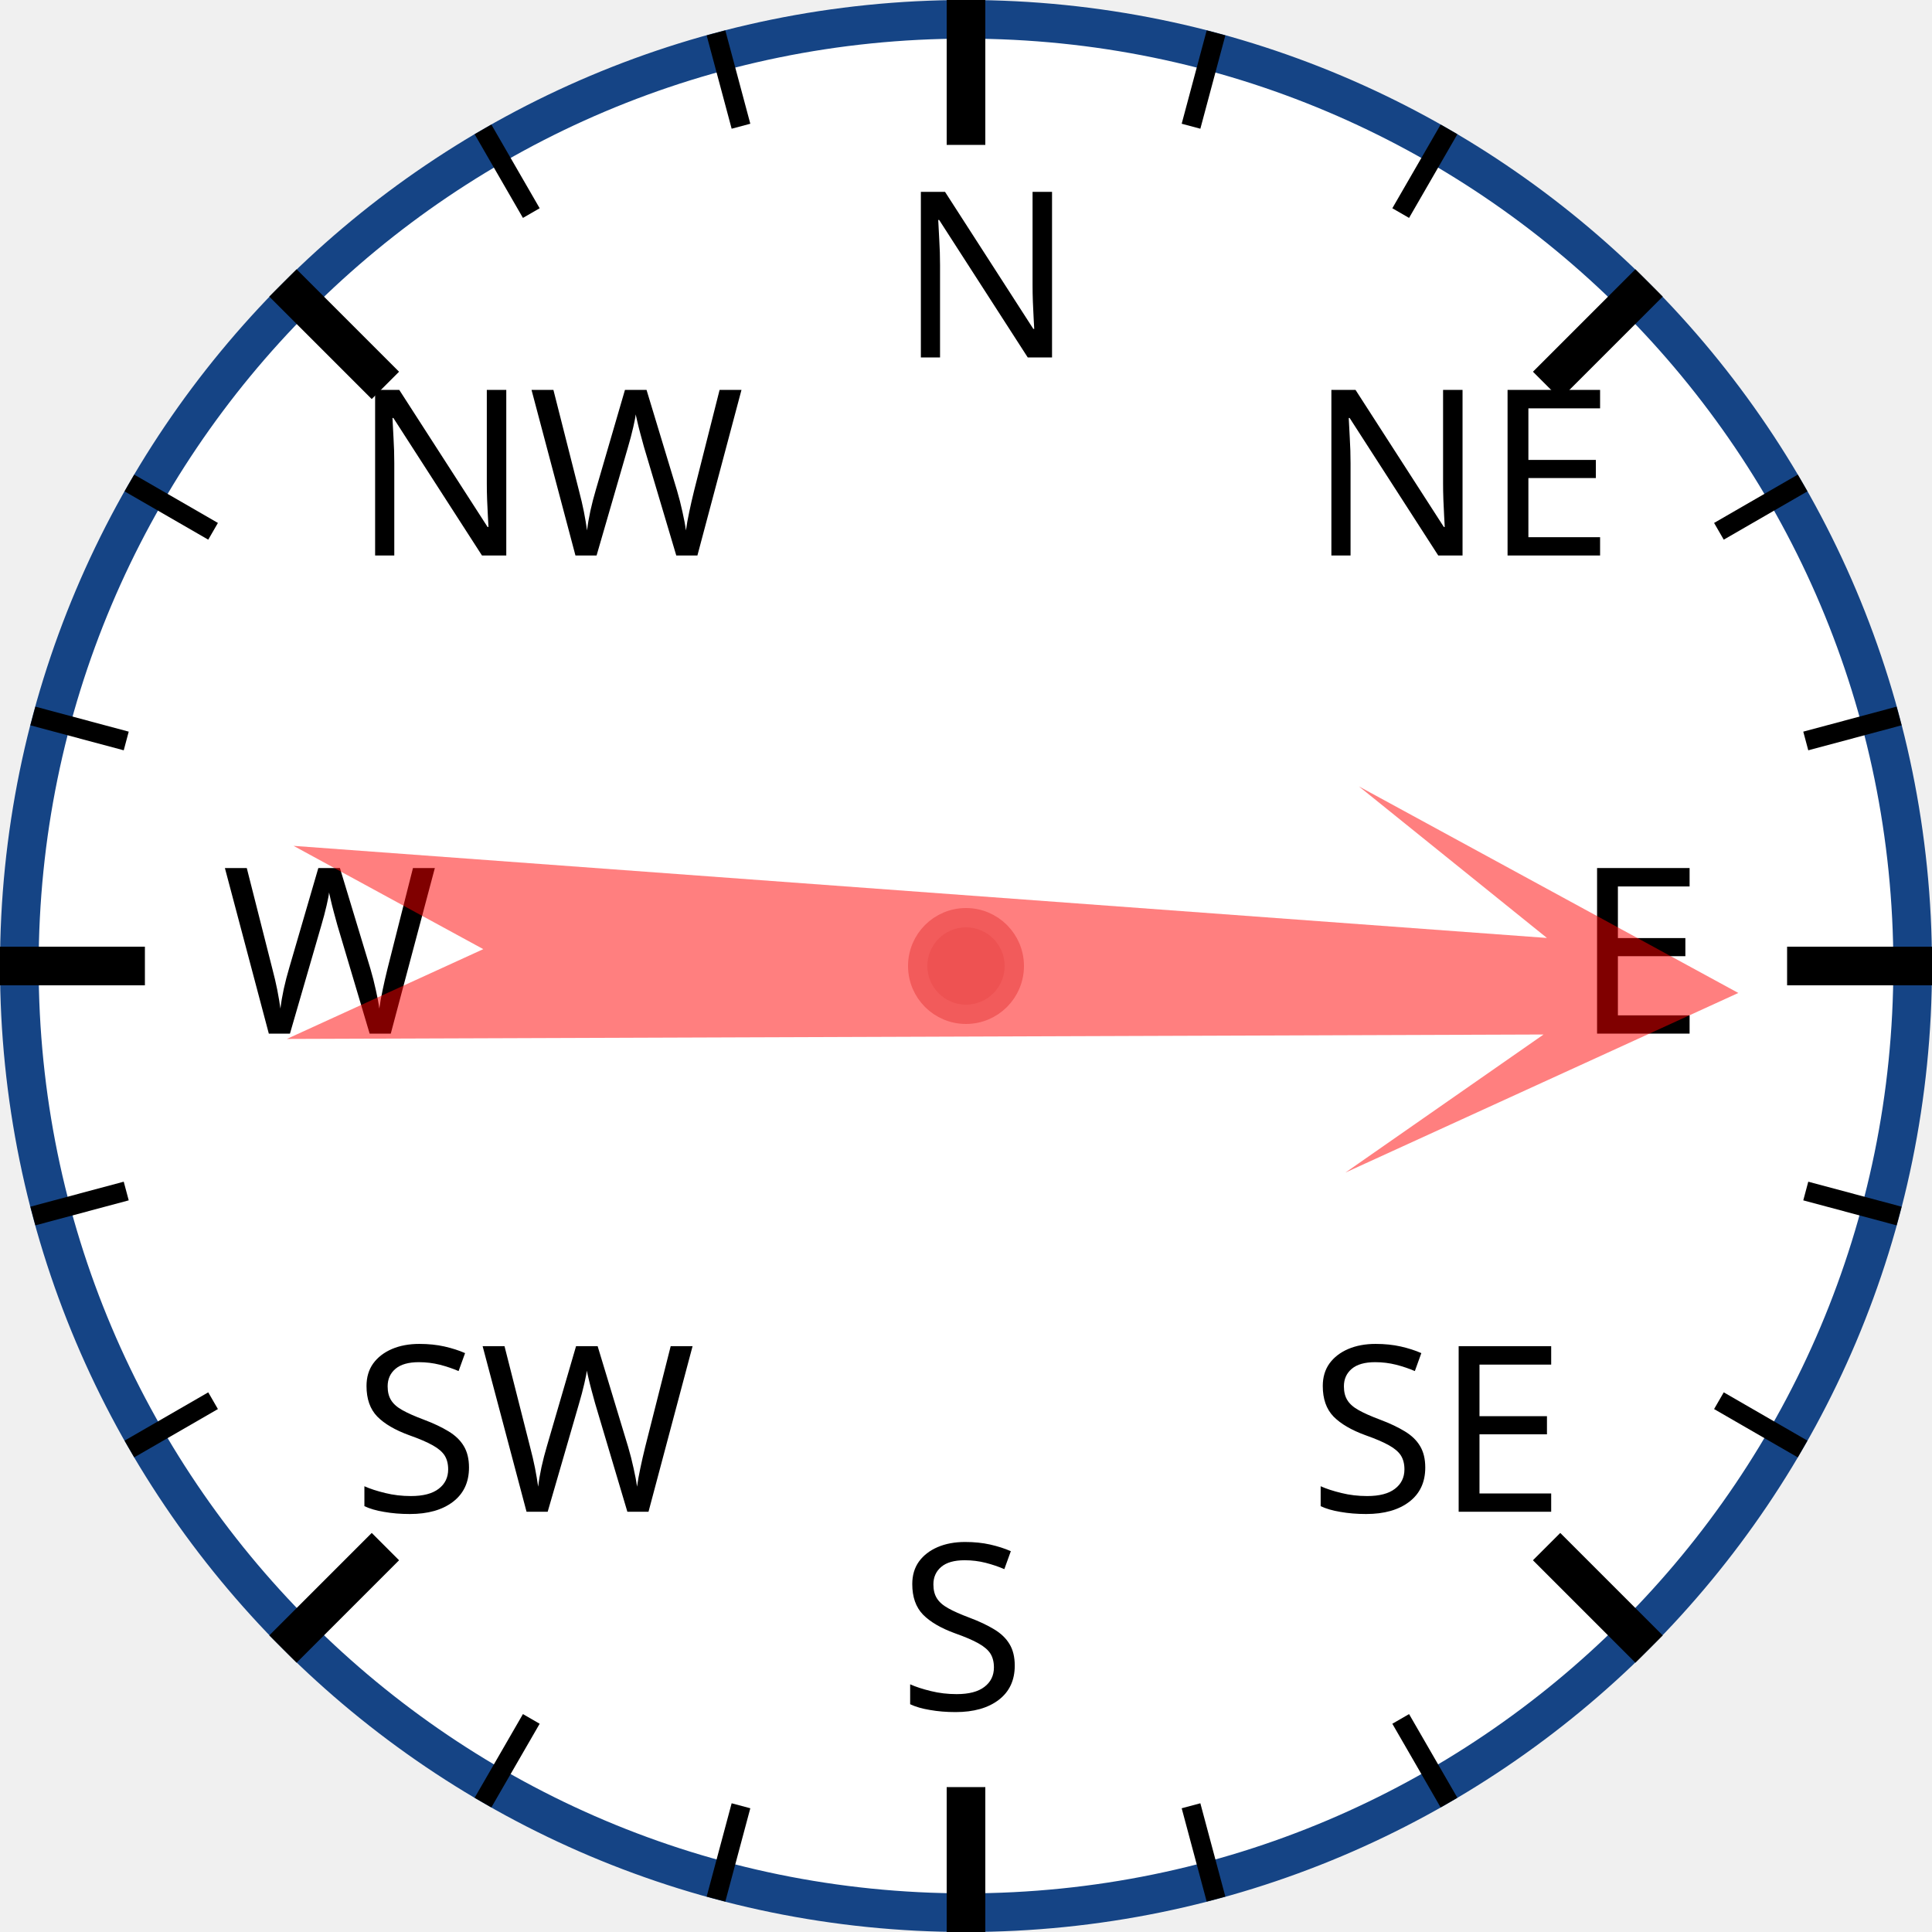
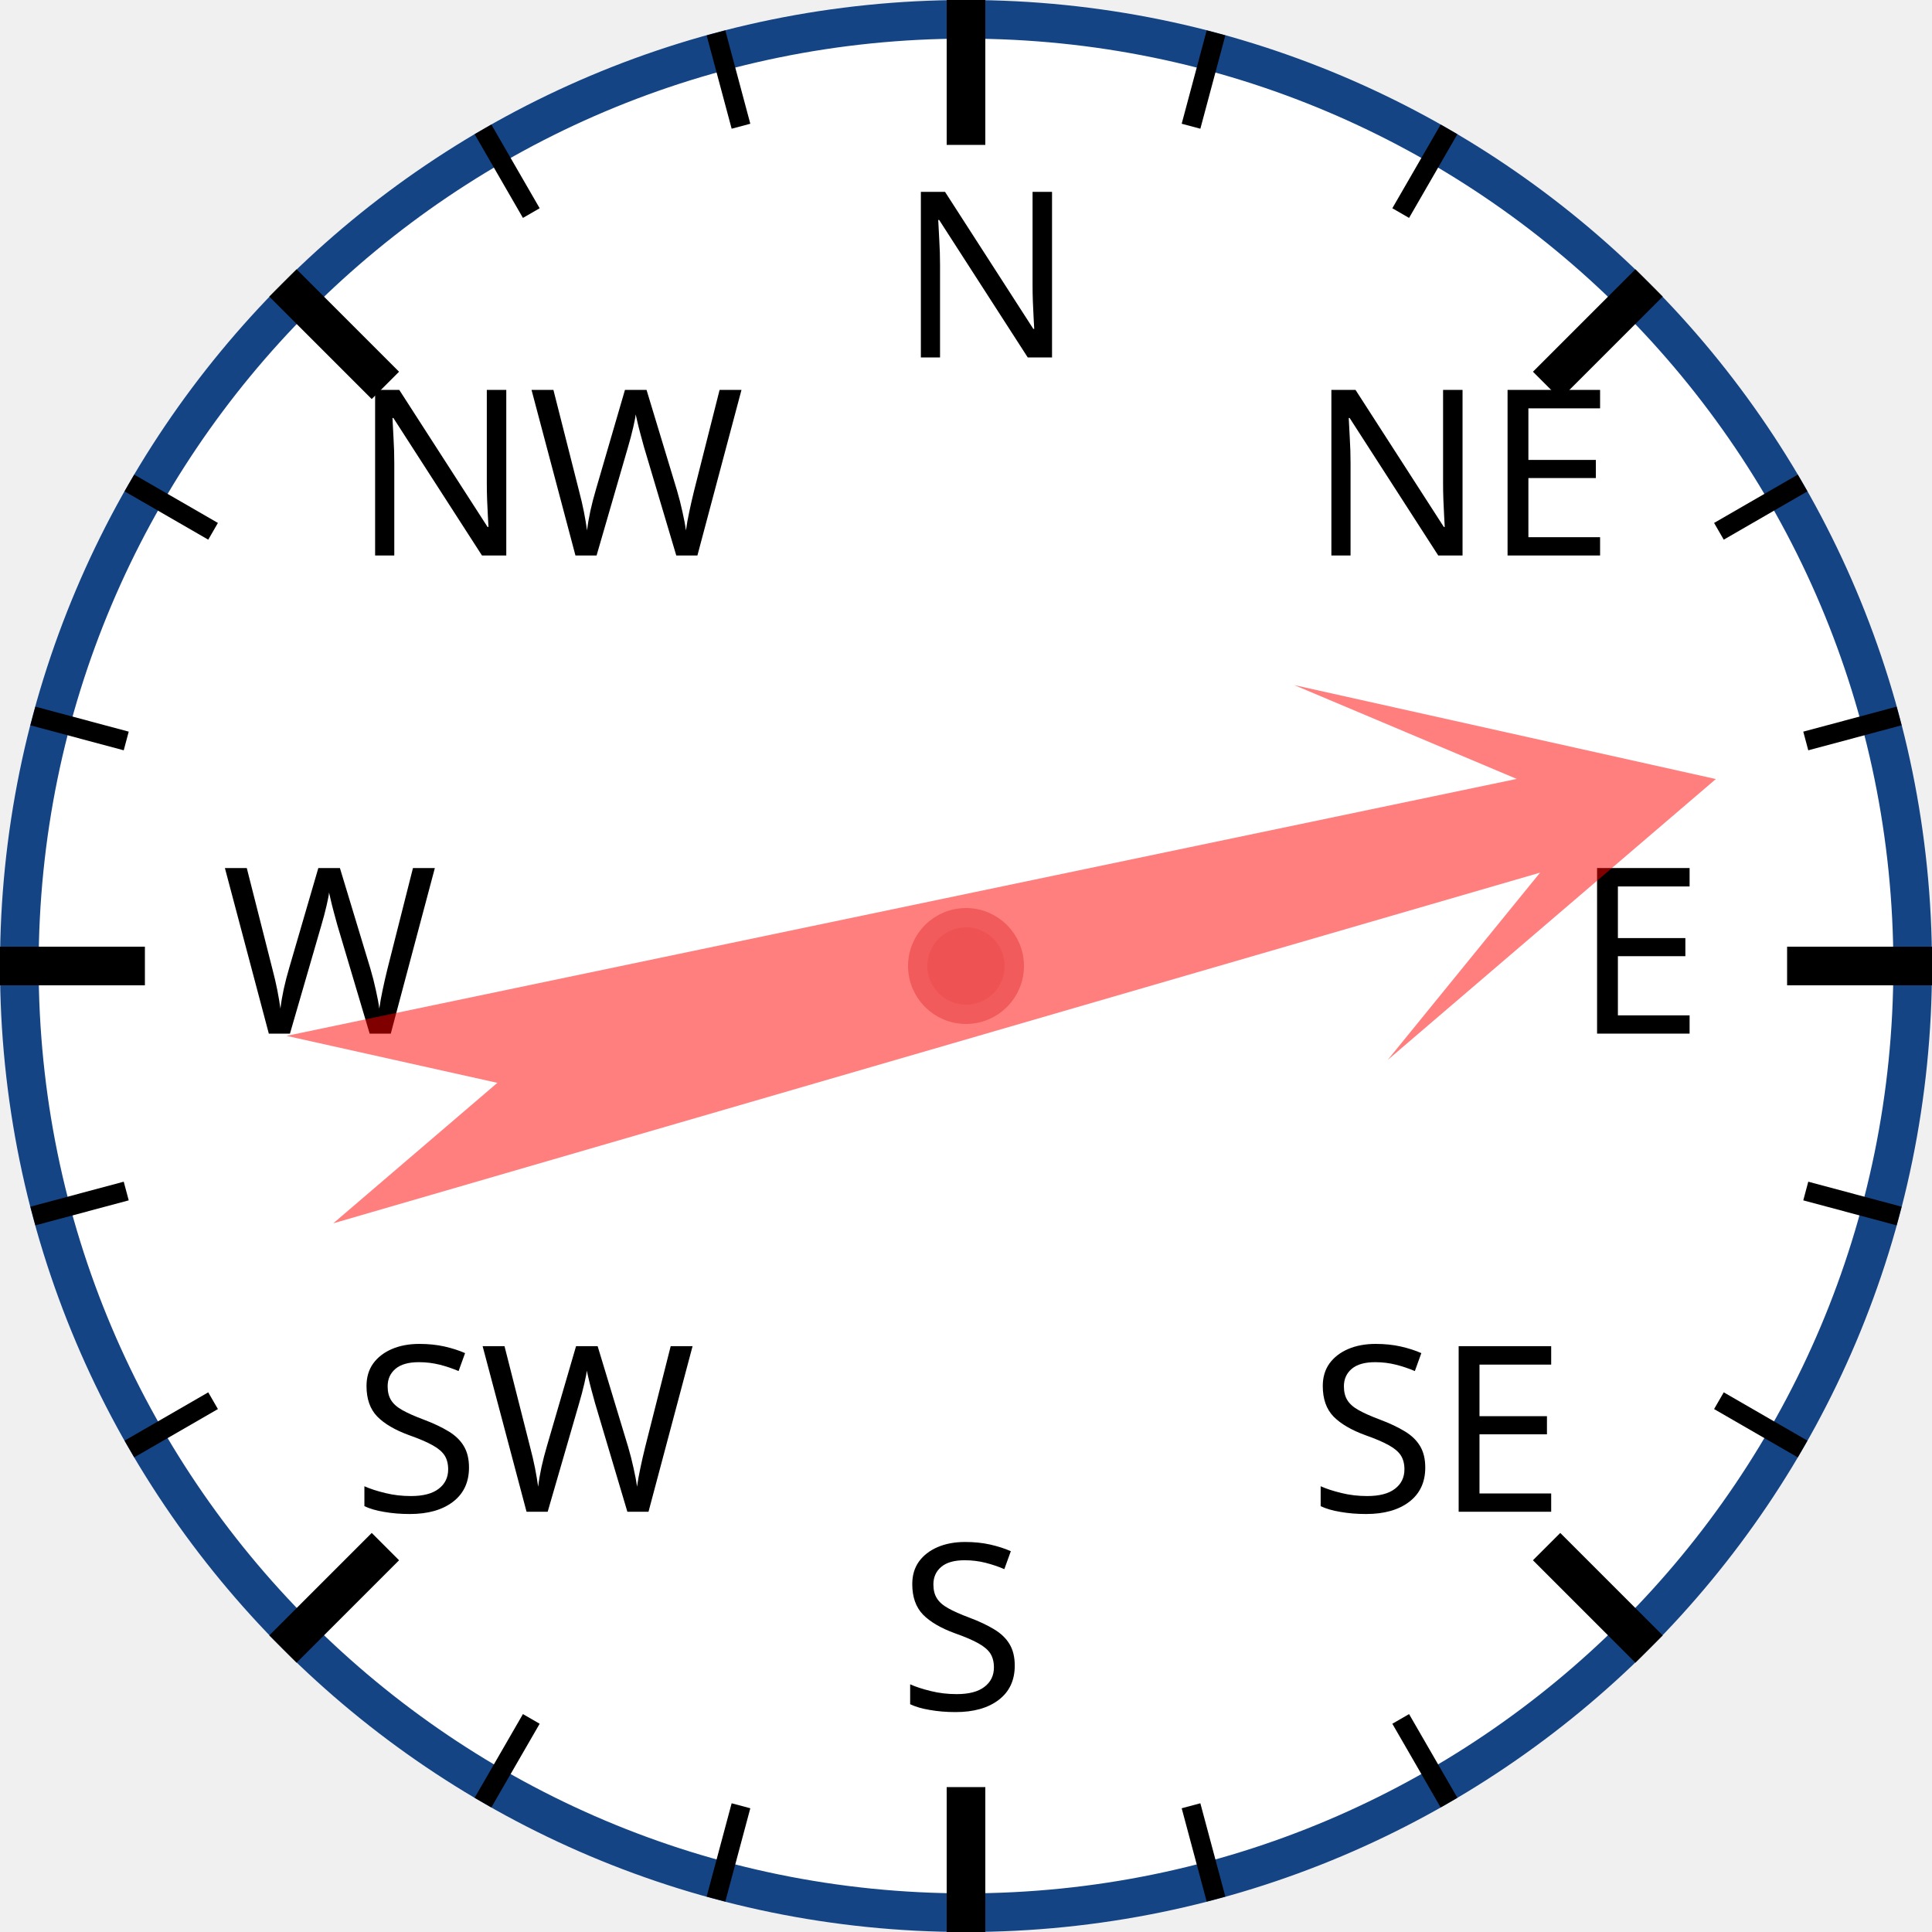
<svg xmlns="http://www.w3.org/2000/svg" width="120px" height="120px" viewBox="0 0 200 200">
  <circle cx="100" cy="100" r="98" style="fill: white; stroke: #154485; stroke-width: 4;" />
  <text x="93.0" y="37.0" style="font-family: sans-serif; font-size: 18pt;">N</text>
  <line x1="100.0" y1="0.0" x2="100.0" y2="15.0" style="stroke: black; stroke-width: 4;" />
  <line x1="74.118" y1="3.407" x2="76.706" y2="13.067" style="stroke: black; stroke-width: 2;" />
  <line x1="50" y1="13.397" x2="55" y2="22.058" style="stroke: black; stroke-width: 2;" />
  <text x="36.503" y="57.503" style="font-family: sans-serif; font-size: 18pt;">NW</text>
  <line x1="29.289" y1="29.289" x2="39.896" y2="39.896" style="stroke: black; stroke-width: 4;" />
  <line x1="13.397" y1="50" x2="22.058" y2="55" style="stroke: black; stroke-width: 2;" />
  <line x1="3.407" y1="74.118" x2="13.067" y2="76.706" style="stroke: black; stroke-width: 2;" />
  <text x="23.0" y="107.0" style="font-family: sans-serif; font-size: 18pt;">W</text>
  <line x1="0.0" y1="100.0" x2="15.0" y2="100.0" style="stroke: black; stroke-width: 4;" />
  <line x1="3.407" y1="125.882" x2="13.067" y2="123.294" style="stroke: black; stroke-width: 2;" />
  <line x1="13.397" y1="150" x2="22.058" y2="145" style="stroke: black; stroke-width: 2;" />
  <text x="36.503" y="156.497" style="font-family: sans-serif; font-size: 18pt;">SW</text>
  <line x1="29.289" y1="170.711" x2="39.896" y2="160.104" style="stroke: black; stroke-width: 4;" />
  <line x1="50" y1="186.603" x2="55" y2="177.942" style="stroke: black; stroke-width: 2;" />
  <line x1="74.118" y1="196.593" x2="76.706" y2="186.933" style="stroke: black; stroke-width: 2;" />
  <text x="93" y="177.0" style="font-family: sans-serif; font-size: 18pt;">S</text>
  <line x1="100" y1="200.0" x2="100" y2="185.0" style="stroke: black; stroke-width: 4;" />
  <line x1="125.882" y1="196.593" x2="123.294" y2="186.933" style="stroke: black; stroke-width: 2;" />
  <line x1="150.0" y1="186.603" x2="145.0" y2="177.942" style="stroke: black; stroke-width: 2;" />
  <text x="135.497" y="156.497" style="font-family: sans-serif; font-size: 18pt;">SE</text>
  <line x1="170.711" y1="170.711" x2="160.104" y2="160.104" style="stroke: black; stroke-width: 4;" />
  <line x1="186.603" y1="150" x2="177.942" y2="145" style="stroke: black; stroke-width: 2;" />
  <line x1="196.593" y1="125.882" x2="186.933" y2="123.294" style="stroke: black; stroke-width: 2;" />
  <text x="163.0" y="107" style="font-family: sans-serif; font-size: 18pt;">E</text>
  <line x1="200.0" y1="100" x2="185.0" y2="100" style="stroke: black; stroke-width: 4;" />
  <line x1="196.593" y1="74.118" x2="186.933" y2="76.706" style="stroke: black; stroke-width: 2;" />
  <line x1="186.603" y1="50" x2="177.942" y2="55" style="stroke: black; stroke-width: 2;" />
  <text x="135.497" y="57.503" style="font-family: sans-serif; font-size: 18pt;">NE</text>
  <line x1="170.711" y1="29.289" x2="160.104" y2="39.896" style="stroke: black; stroke-width: 4;" />
  <line x1="150" y1="13.397" x2="145" y2="22.058" style="stroke: black; stroke-width: 2;" />
  <line x1="125.882" y1="3.407" x2="123.294" y2="13.067" style="stroke: black; stroke-width: 2;" />
-   <polygon points="100 20 120 60 105 40 110 170 100 150 90 170 95 40 80 60" style="fill: red; fill-opacity: 0.5;" transform="rotate(92,100,100)" />
+   <polygon points="100 20 120 60 105 40 110 170 100 150 90 170 95 40 80 60" style="fill: red; fill-opacity: 0.5;" transform="rotate(76,100,100)" />
  <circle cx="100" cy="100" r="5" style="fill: #EE5252; stroke: #F25B5B; stroke-width: 2;" />
</svg>
